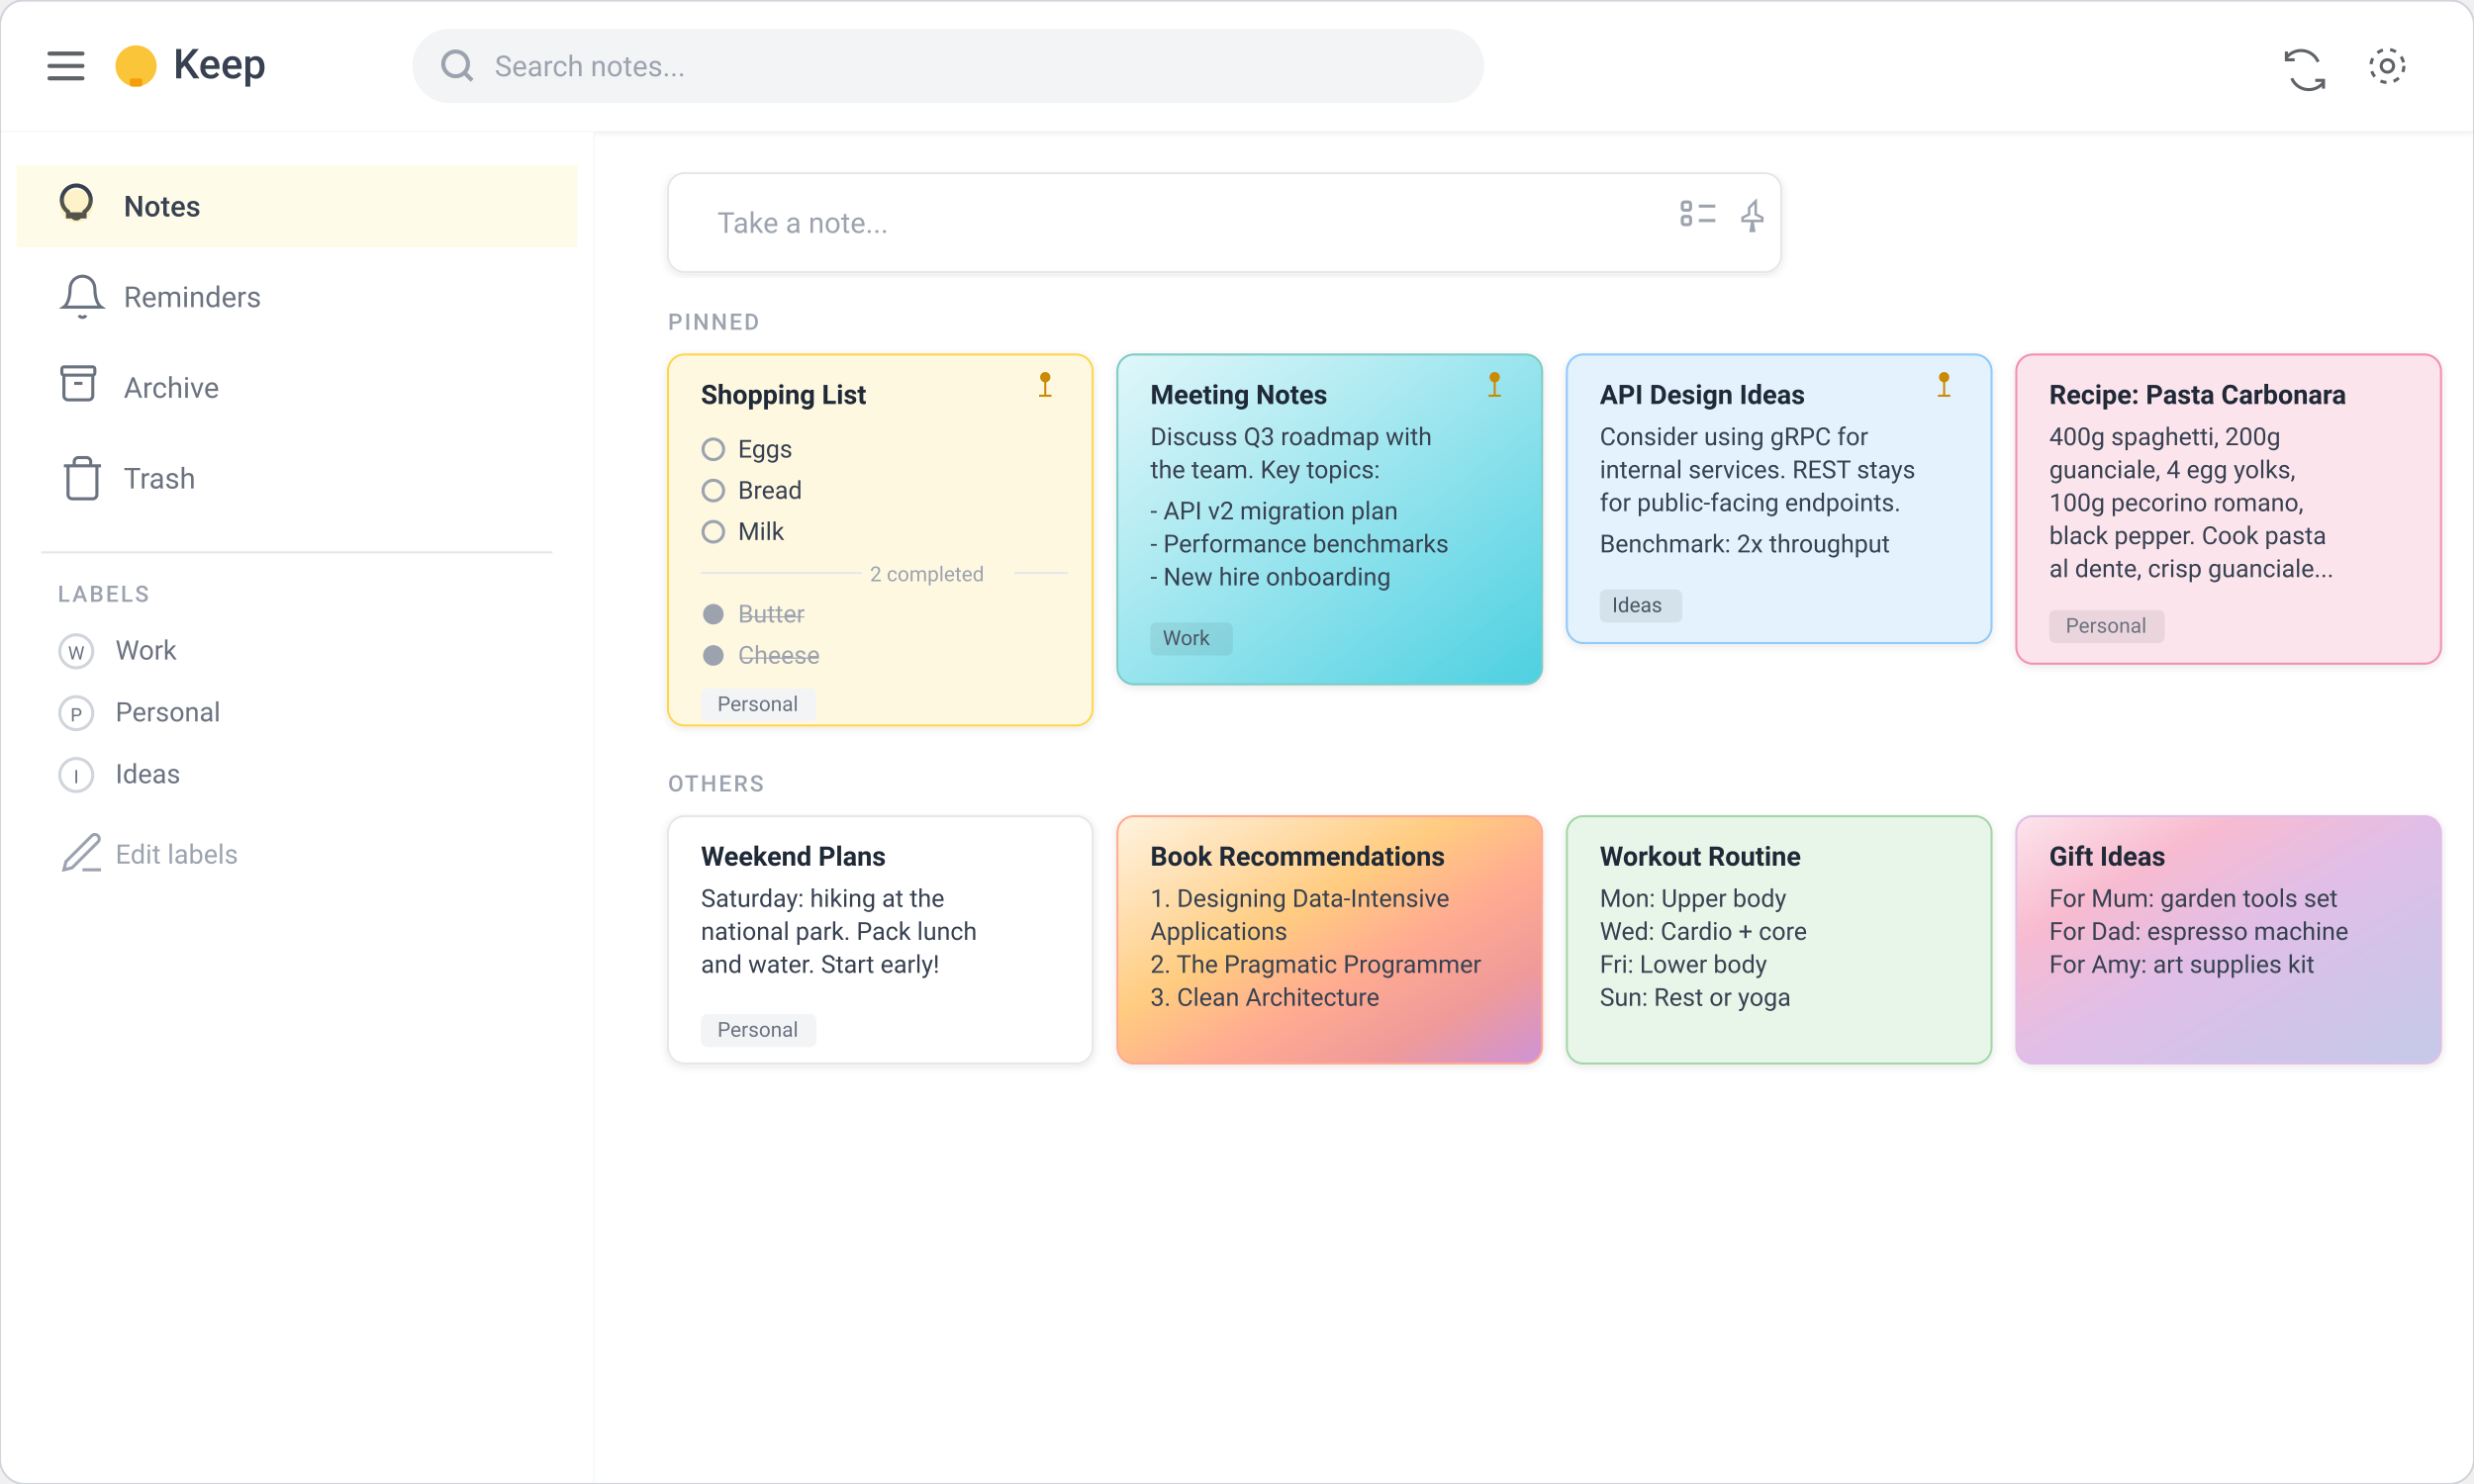
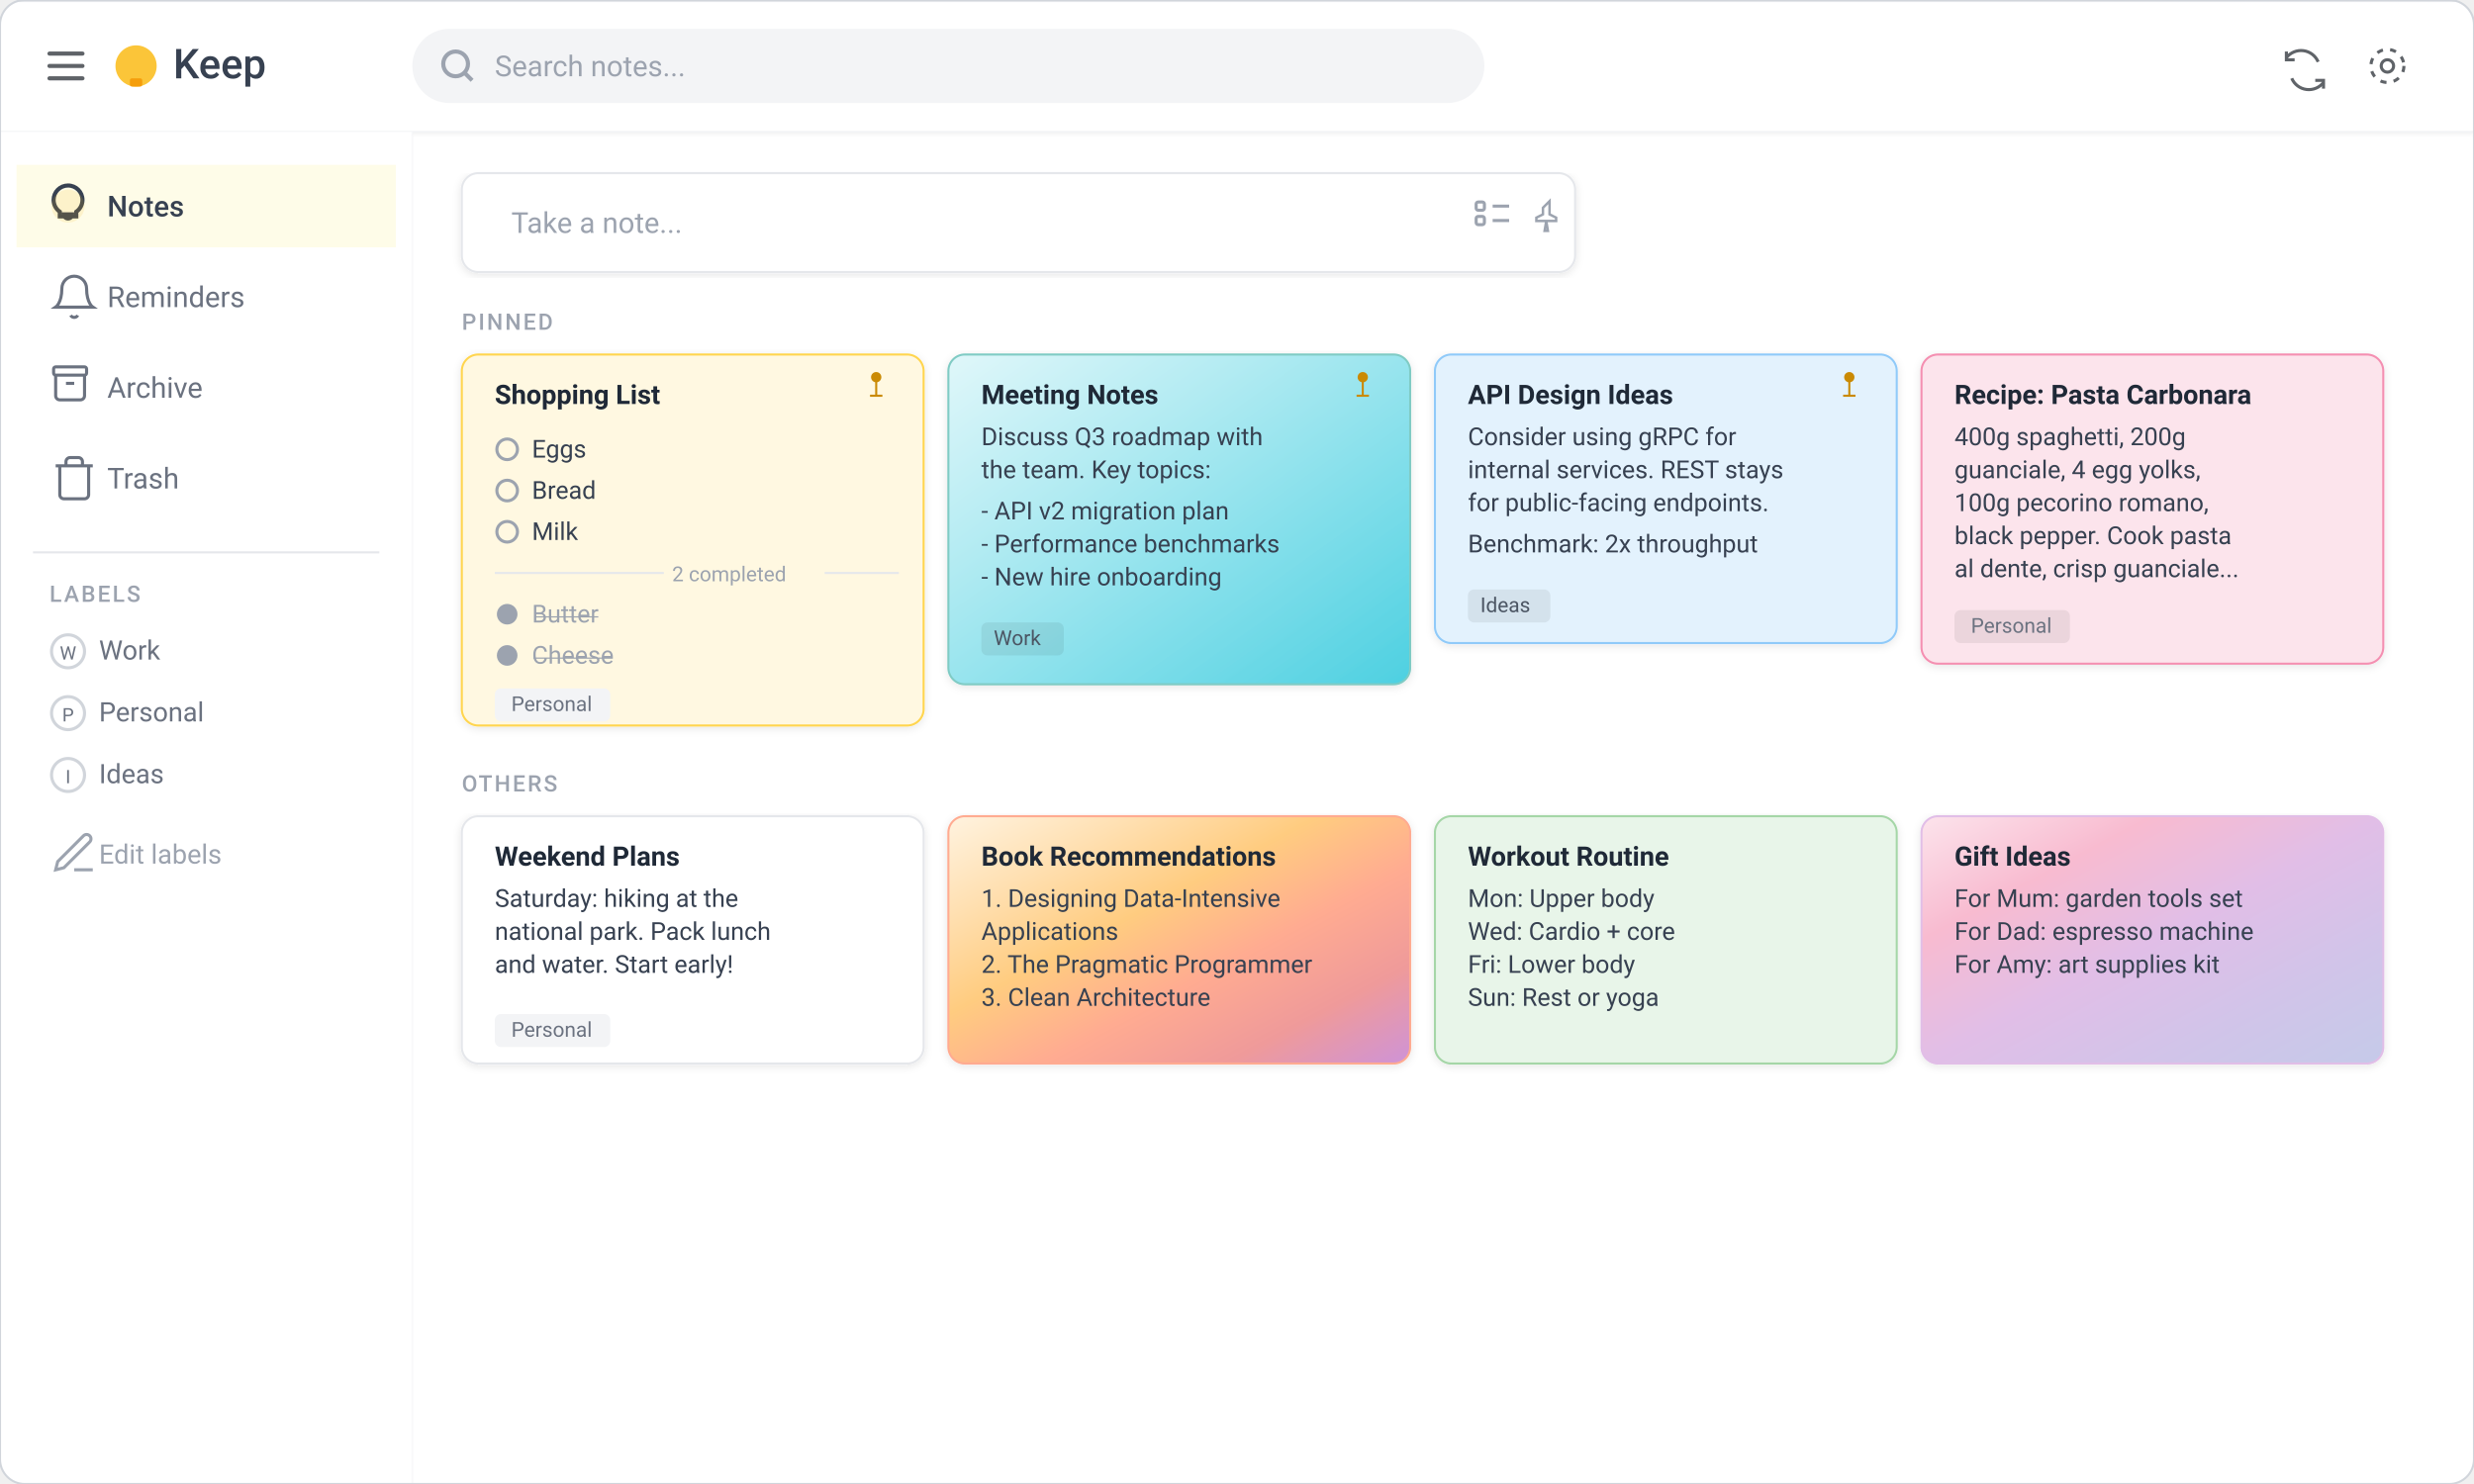
<svg xmlns="http://www.w3.org/2000/svg" viewBox="0 0 1200 720" width="1200" height="720" font-family="'Google Sans','Roboto',system-ui,-apple-system,sans-serif">
  <defs>
    <linearGradient id="shore" x1="0%" y1="0%" x2="100%" y2="100%">
      <stop offset="0%" stop-color="#e0f7fa" />
      <stop offset="33%" stop-color="#b2ebf2" />
      <stop offset="66%" stop-color="#80deea" />
      <stop offset="100%" stop-color="#4dd0e1" />
    </linearGradient>
    <linearGradient id="sunset" x1="0%" y1="0%" x2="100%" y2="100%">
      <stop offset="0%" stop-color="#fff3e0" />
      <stop offset="20%" stop-color="#ffe0b2" />
      <stop offset="40%" stop-color="#ffcc80" />
      <stop offset="60%" stop-color="#ffab91" />
      <stop offset="80%" stop-color="#ef9a9a" />
      <stop offset="100%" stop-color="#ce93d8" />
    </linearGradient>
    <linearGradient id="bloom" x1="0%" y1="0%" x2="100%" y2="100%">
      <stop offset="0%" stop-color="#fce4ec" />
      <stop offset="25%" stop-color="#f8bbd0" />
      <stop offset="50%" stop-color="#e1bee7" />
      <stop offset="75%" stop-color="#d1c4e9" />
      <stop offset="100%" stop-color="#c5cae9" />
    </linearGradient>
    <clipPath id="rounded">
      <rect width="1200" height="720" rx="12" />
    </clipPath>
    <filter id="cardShadow" x="-2%" y="-2%" width="104%" height="108%">
      <feDropShadow dx="0" dy="1" stdDeviation="2" flood-opacity="0.1" />
    </filter>
    <filter id="headerShadow" x="0" y="0" width="100%" height="120%">
      <feDropShadow dx="0" dy="1" stdDeviation="1" flood-opacity="0.06" />
    </filter>
  </defs>
  <g clip-path="url(#rounded)">
    <rect width="1200" height="720" fill="#ffffff" />
    <rect width="1200" height="64" fill="#ffffff" filter="url(#headerShadow)" />
    <line x1="0" y1="64" x2="1200" y2="64" stroke="#f3f4f6" stroke-width="1" />
    <g transform="translate(20,22)" fill="none" stroke="#5f6368" stroke-width="2" stroke-linecap="round">
      <line x1="4" y1="4" x2="20" y2="4" />
      <line x1="4" y1="10" x2="20" y2="10" />
      <line x1="4" y1="16" x2="20" y2="16" />
    </g>
    <circle cx="66" cy="32" r="10" fill="#fbbf24" opacity="0.9" />
    <rect x="63" y="38" width="6" height="4" rx="1" fill="#f59e0b" />
    <text x="84" y="38" font-size="20" font-weight="500" fill="#374151">Keep</text>
    <rect x="200" y="14" width="520" height="36" rx="18" fill="#f3f4f6" />
    <g transform="translate(214,24)" fill="none" stroke="#9ca3af" stroke-width="2">
      <circle cx="7" cy="7" r="6" />
      <line x1="11" y1="11" x2="15" y2="15" />
    </g>
    <text x="240" y="37" font-size="14" fill="#9ca3af">Search notes...</text>
    <g transform="translate(1148,22)" fill="none" stroke="#5f6368" stroke-width="1.5">
      <circle cx="10" cy="10" r="3" />
      <circle cx="10" cy="10" r="8" stroke-dasharray="3 3.5" />
    </g>
    <g transform="translate(1108,24)" fill="none" stroke="#5f6368" stroke-width="1.5">
      <path d="M1 4a9 9 0 0 1 15.4 2M19 16a9 9 0 0 1-15.4-2" />
      <polyline points="1 1 1 5 5 5" />
      <polyline points="19 19 19 15 15 15" />
    </g>
-     <rect x="0" y="64" width="288" height="656" fill="#ffffff" />
-     <line x1="288" y1="64" x2="288" y2="720" stroke="#f3f4f6" stroke-width="1" opacity="0.5" />
-     <rect x="8" y="80" width="272" height="40" rx="0 20 20 0" fill="#fefce8" />
-     <g transform="translate(28,88)" fill="none" stroke="#374151" stroke-width="2">
+     <rect x="0" y="64" width="200" height="656" fill="#ffffff" />
+     <line x1="200" y1="64" x2="200" y2="720" stroke="#f3f4f6" stroke-width="1" opacity="0.5" />
+     <rect x="8" y="80" width="184" height="40" rx="0 20 20 0" fill="#fefce8" />
+     <g transform="translate(24,88)" fill="none" stroke="#374151" stroke-width="2">
      <path d="M9 18a2 2 0 0 0 2-2H7a2 2 0 0 0 2 2zm0-16C5.13 2 2 5.13 2 9c0 2.38 1.19 4.47 3 5.74V17h8v-2.26c1.81-1.27 3-3.36 3-5.74 0-3.87-3.13-7-7-7z" />
    </g>
-     <circle cx="37" cy="100" r="8" fill="#fbbf24" opacity="0.15" />
-     <text x="60" y="105" font-size="14" font-weight="500" fill="#374151">Notes</text>
-     <g transform="translate(28,132)" fill="none" stroke="#6b7280" stroke-width="1.5">
+     <circle cx="33" cy="100" r="8" fill="#fbbf24" opacity="0.15" />
+     <text x="52" y="105" font-size="14" font-weight="500" fill="#374151">Notes</text>
+     <g transform="translate(24,132)" fill="none" stroke="#6b7280" stroke-width="1.5">
      <path d="M18 8A6 6 0 0 0 6 8c0 7-3 9-3 9h18s-3-2-3-9" />
      <path d="M13.73 21a2 2 0 0 1-3.46 0" />
    </g>
-     <text x="60" y="149" font-size="14" fill="#6b7280">Reminders</text>
-     <g transform="translate(28,176)" fill="none" stroke="#6b7280" stroke-width="1.5">
+     <text x="52" y="149" font-size="14" fill="#6b7280">Reminders</text>
+     <g transform="translate(24,176)" fill="none" stroke="#6b7280" stroke-width="1.5">
      <rect x="2" y="2" width="16" height="4" rx="1" />
      <path d="M3 6v10a2 2 0 0 0 2 2h10a2 2 0 0 0 2-2V6" />
      <path d="M8 10h4" />
    </g>
-     <text x="60" y="193" font-size="14" fill="#6b7280">Archive</text>
-     <g transform="translate(28,220)" fill="none" stroke="#6b7280" stroke-width="1.5">
+     <text x="52" y="193" font-size="14" fill="#6b7280">Archive</text>
+     <g transform="translate(24,220)" fill="none" stroke="#6b7280" stroke-width="1.5">
      <polyline points="3 6 5 6 21 6" />
      <path d="M19 6v14a2 2 0 0 1-2 2H7a2 2 0 0 1-2-2V6m3 0V4a2 2 0 0 1 2-2h4a2 2 0 0 1 2 2v2" />
    </g>
-     <text x="60" y="237" font-size="14" fill="#6b7280">Trash</text>
-     <line x1="20" y1="268" x2="268" y2="268" stroke="#e5e7eb" stroke-width="1" />
-     <text x="28" y="292" font-size="11" fill="#9ca3af" font-weight="500" letter-spacing="1">LABELS</text>
-     <circle cx="37" cy="316" r="8" fill="none" stroke="#d1d5db" stroke-width="1.5" />
-     <text x="37" y="320" font-size="9" fill="#6b7280" text-anchor="middle">W</text>
-     <text x="56" y="320" font-size="13" fill="#6b7280">Work</text>
-     <circle cx="37" cy="346" r="8" fill="none" stroke="#d1d5db" stroke-width="1.5" />
-     <text x="37" y="350" font-size="9" fill="#6b7280" text-anchor="middle">P</text>
-     <text x="56" y="350" font-size="13" fill="#6b7280">Personal</text>
-     <circle cx="37" cy="376" r="8" fill="none" stroke="#d1d5db" stroke-width="1.5" />
-     <text x="37" y="380" font-size="9" fill="#6b7280" text-anchor="middle">I</text>
-     <text x="56" y="380" font-size="13" fill="#6b7280">Ideas</text>
-     <g transform="translate(28,402)" fill="none" stroke="#9ca3af" stroke-width="1.5">
+     <text x="52" y="237" font-size="14" fill="#6b7280">Trash</text>
+     <line x1="16" y1="268" x2="184" y2="268" stroke="#e5e7eb" stroke-width="1" />
+     <text x="24" y="292" font-size="11" fill="#9ca3af" font-weight="500" letter-spacing="1">LABELS</text>
+     <circle cx="33" cy="316" r="8" fill="none" stroke="#d1d5db" stroke-width="1.5" />
+     <text x="33" y="320" font-size="9" fill="#6b7280" text-anchor="middle">W</text>
+     <text x="48" y="320" font-size="13" fill="#6b7280">Work</text>
+     <circle cx="33" cy="346" r="8" fill="none" stroke="#d1d5db" stroke-width="1.5" />
+     <text x="33" y="350" font-size="9" fill="#6b7280" text-anchor="middle">P</text>
+     <text x="48" y="350" font-size="13" fill="#6b7280">Personal</text>
+     <circle cx="33" cy="376" r="8" fill="none" stroke="#d1d5db" stroke-width="1.5" />
+     <text x="33" y="380" font-size="9" fill="#6b7280" text-anchor="middle">I</text>
+     <text x="48" y="380" font-size="13" fill="#6b7280">Ideas</text>
+     <g transform="translate(24,402)" fill="none" stroke="#9ca3af" stroke-width="1.5">
      <path d="M12 20h9" />
      <path d="M16.5 3.5a2.12 2.12 0 0 1 3 3L7 19l-4 1 1-4Z" />
    </g>
-     <text x="56" y="419" font-size="13" fill="#9ca3af">Edit labels</text>
-     <rect x="324" y="84" width="540" height="48" rx="8" fill="#ffffff" stroke="#e5e7eb" stroke-width="1" filter="url(#cardShadow)" />
-     <text x="348" y="113" font-size="14" fill="#9ca3af">Take a note...</text>
-     <g transform="translate(816,98)" fill="none" stroke="#9ca3af" stroke-width="1.5">
+     <text x="48" y="419" font-size="13" fill="#9ca3af">Edit labels</text>
+     <rect x="224" y="84" width="540" height="48" rx="8" fill="#ffffff" stroke="#e5e7eb" stroke-width="1" filter="url(#cardShadow)" />
+     <text x="248" y="113" font-size="14" fill="#9ca3af">Take a note...</text>
+     <g transform="translate(716,98)" fill="none" stroke="#9ca3af" stroke-width="1.5">
      <rect x="0" y="0" width="4" height="4" rx="1" />
      <line x1="8" y1="2" x2="16" y2="2" />
      <rect x="0" y="7" width="4" height="4" rx="1" />
      <line x1="8" y1="9" x2="16" y2="9" />
    </g>
-     <g transform="translate(842,96)" fill="none" stroke="#9ca3af" stroke-width="1.5">
+     <g transform="translate(742,96)" fill="none" stroke="#9ca3af" stroke-width="1.5">
      <path d="M12 2L8 6v4l-4 2v2h6l-1 6h2l-1-6h6v-2l-4-2V6z" transform="scale(0.8)" />
    </g>
-     <text x="324" y="160" font-size="11" fill="#9ca3af" font-weight="500" letter-spacing="1">PINNED</text>
-     <rect x="324" y="172" width="206" height="180" rx="8" fill="#fff8e1" stroke="#ffd54f" stroke-width="1" filter="url(#cardShadow)" />
-     <g transform="translate(502,180)" fill="#ca8a04" stroke="#ca8a04" stroke-width="1">
+     <text x="224" y="160" font-size="11" fill="#9ca3af" font-weight="500" letter-spacing="1">PINNED</text>
+     <rect x="224" y="172" width="224" height="180" rx="8" fill="#fff8e1" stroke="#ffd54f" stroke-width="1" filter="url(#cardShadow)" />
+     <g transform="translate(420,180)" fill="#ca8a04" stroke="#ca8a04" stroke-width="1">
      <circle cx="5" cy="3" r="2" />
      <line x1="5" y1="5" x2="5" y2="12" />
      <line x1="2" y1="12" x2="8" y2="12" />
    </g>
-     <text x="340" y="196" font-size="13" font-weight="600" fill="#1f2937">Shopping List</text>
-     <circle cx="346" cy="218" r="5" fill="none" stroke="#9ca3af" stroke-width="1.5" />
-     <text x="358" y="222" font-size="12" fill="#374151">Eggs</text>
-     <circle cx="346" cy="238" r="5" fill="none" stroke="#9ca3af" stroke-width="1.5" />
-     <text x="358" y="242" font-size="12" fill="#374151">Bread</text>
-     <circle cx="346" cy="258" r="5" fill="none" stroke="#9ca3af" stroke-width="1.5" />
-     <text x="358" y="262" font-size="12" fill="#374151">Milk</text>
-     <line x1="340" y1="278" x2="418" y2="278" stroke="#e5e7eb" stroke-width="1" />
-     <text x="422" y="282" font-size="10" fill="#9ca3af">2 completed</text>
-     <line x1="492" y1="278" x2="518" y2="278" stroke="#e5e7eb" stroke-width="1" />
-     <circle cx="346" cy="298" r="5" fill="#9ca3af" />
-     <text x="358" y="302" font-size="12" fill="#9ca3af" text-decoration="line-through">Butter</text>
-     <circle cx="346" cy="318" r="5" fill="#9ca3af" />
-     <text x="358" y="322" font-size="12" fill="#9ca3af" text-decoration="line-through">Cheese</text>
-     <rect x="340" y="334" width="56" height="16" rx="3" fill="#f3f4f6" />
-     <text x="348" y="345" font-size="10" fill="#6b7280">Personal</text>
-     <rect x="542" y="172" width="206" height="160" rx="8" fill="url(#shore)" stroke="#80cbc4" stroke-width="1" filter="url(#cardShadow)" />
-     <g transform="translate(720,180)" fill="#ca8a04" stroke="#ca8a04" stroke-width="1">
+     <text x="240" y="196" font-size="13" font-weight="600" fill="#1f2937">Shopping List</text>
+     <circle cx="246" cy="218" r="5" fill="none" stroke="#9ca3af" stroke-width="1.5" />
+     <text x="258" y="222" font-size="12" fill="#374151">Eggs</text>
+     <circle cx="246" cy="238" r="5" fill="none" stroke="#9ca3af" stroke-width="1.5" />
+     <text x="258" y="242" font-size="12" fill="#374151">Bread</text>
+     <circle cx="246" cy="258" r="5" fill="none" stroke="#9ca3af" stroke-width="1.5" />
+     <text x="258" y="262" font-size="12" fill="#374151">Milk</text>
+     <line x1="240" y1="278" x2="322" y2="278" stroke="#e5e7eb" stroke-width="1" />
+     <text x="326" y="282" font-size="10" fill="#9ca3af">2 completed</text>
+     <line x1="400" y1="278" x2="436" y2="278" stroke="#e5e7eb" stroke-width="1" />
+     <circle cx="246" cy="298" r="5" fill="#9ca3af" />
+     <text x="258" y="302" font-size="12" fill="#9ca3af" text-decoration="line-through">Butter</text>
+     <circle cx="246" cy="318" r="5" fill="#9ca3af" />
+     <text x="258" y="322" font-size="12" fill="#9ca3af" text-decoration="line-through">Cheese</text>
+     <rect x="240" y="334" width="56" height="16" rx="3" fill="#f3f4f6" />
+     <text x="248" y="345" font-size="10" fill="#6b7280">Personal</text>
+     <rect x="460" y="172" width="224" height="160" rx="8" fill="url(#shore)" stroke="#80cbc4" stroke-width="1" filter="url(#cardShadow)" />
+     <g transform="translate(656,180)" fill="#ca8a04" stroke="#ca8a04" stroke-width="1">
      <circle cx="5" cy="3" r="2" />
      <line x1="5" y1="5" x2="5" y2="12" />
      <line x1="2" y1="12" x2="8" y2="12" />
    </g>
-     <text x="558" y="196" font-size="13" font-weight="600" fill="#1f2937">Meeting Notes</text>
-     <text x="558" y="216" font-size="12" fill="#374151">Discuss Q3 roadmap with</text>
-     <text x="558" y="232" font-size="12" fill="#374151">the team. Key topics:</text>
-     <text x="558" y="252" font-size="12" fill="#374151">- API v2 migration plan</text>
-     <text x="558" y="268" font-size="12" fill="#374151">- Performance benchmarks</text>
-     <text x="558" y="284" font-size="12" fill="#374151">- New hire onboarding</text>
-     <rect x="558" y="302" width="40" height="16" rx="3" fill="rgba(0,0,0,0.07)" />
-     <text x="564" y="313" font-size="10" fill="#4b5563">Work</text>
-     <rect x="760" y="172" width="206" height="140" rx="8" fill="#e3f2fd" stroke="#90caf9" stroke-width="1" filter="url(#cardShadow)" />
-     <g transform="translate(938,180)" fill="#ca8a04" stroke="#ca8a04" stroke-width="1">
+     <text x="476" y="196" font-size="13" font-weight="600" fill="#1f2937">Meeting Notes</text>
+     <text x="476" y="216" font-size="12" fill="#374151">Discuss Q3 roadmap with</text>
+     <text x="476" y="232" font-size="12" fill="#374151">the team. Key topics:</text>
+     <text x="476" y="252" font-size="12" fill="#374151">- API v2 migration plan</text>
+     <text x="476" y="268" font-size="12" fill="#374151">- Performance benchmarks</text>
+     <text x="476" y="284" font-size="12" fill="#374151">- New hire onboarding</text>
+     <rect x="476" y="302" width="40" height="16" rx="3" fill="rgba(0,0,0,0.07)" />
+     <text x="482" y="313" font-size="10" fill="#4b5563">Work</text>
+     <rect x="696" y="172" width="224" height="140" rx="8" fill="#e3f2fd" stroke="#90caf9" stroke-width="1" filter="url(#cardShadow)" />
+     <g transform="translate(892,180)" fill="#ca8a04" stroke="#ca8a04" stroke-width="1">
      <circle cx="5" cy="3" r="2" />
      <line x1="5" y1="5" x2="5" y2="12" />
      <line x1="2" y1="12" x2="8" y2="12" />
    </g>
-     <text x="776" y="196" font-size="13" font-weight="600" fill="#1f2937">API Design Ideas</text>
-     <text x="776" y="216" font-size="12" fill="#374151">Consider using gRPC for</text>
-     <text x="776" y="232" font-size="12" fill="#374151">internal services. REST stays</text>
-     <text x="776" y="248" font-size="12" fill="#374151">for public-facing endpoints.</text>
-     <text x="776" y="268" font-size="12" fill="#374151">Benchmark: 2x throughput</text>
-     <rect x="776" y="286" width="40" height="16" rx="3" fill="rgba(0,0,0,0.07)" />
-     <text x="782" y="297" font-size="10" fill="#4b5563">Ideas</text>
-     <text x="324" y="384" font-size="11" fill="#9ca3af" font-weight="500" letter-spacing="1">OTHERS</text>
-     <rect x="324" y="396" width="206" height="120" rx="8" fill="#ffffff" stroke="#e5e7eb" stroke-width="1" filter="url(#cardShadow)" />
-     <text x="340" y="420" font-size="13" font-weight="600" fill="#1f2937">Weekend Plans</text>
-     <text x="340" y="440" font-size="12" fill="#374151">Saturday: hiking at the</text>
-     <text x="340" y="456" font-size="12" fill="#374151">national park. Pack lunch</text>
-     <text x="340" y="472" font-size="12" fill="#374151">and water. Start early!</text>
-     <rect x="340" y="492" width="56" height="16" rx="3" fill="#f3f4f6" />
-     <text x="348" y="503" font-size="10" fill="#6b7280">Personal</text>
-     <rect x="542" y="396" width="206" height="120" rx="8" fill="url(#sunset)" stroke="#ffab91" stroke-width="1" filter="url(#cardShadow)" />
-     <text x="558" y="420" font-size="13" font-weight="600" fill="#1f2937">Book Recommendations</text>
-     <text x="558" y="440" font-size="12" fill="#374151">1. Designing Data-Intensive</text>
-     <text x="558" y="456" font-size="12" fill="#374151">   Applications</text>
-     <text x="558" y="472" font-size="12" fill="#374151">2. The Pragmatic Programmer</text>
-     <text x="558" y="488" font-size="12" fill="#374151">3. Clean Architecture</text>
-     <rect x="760" y="396" width="206" height="120" rx="8" fill="#e8f5e9" stroke="#a5d6a7" stroke-width="1" filter="url(#cardShadow)" />
-     <text x="776" y="420" font-size="13" font-weight="600" fill="#1f2937">Workout Routine</text>
-     <text x="776" y="440" font-size="12" fill="#374151">Mon: Upper body</text>
-     <text x="776" y="456" font-size="12" fill="#374151">Wed: Cardio + core</text>
-     <text x="776" y="472" font-size="12" fill="#374151">Fri: Lower body</text>
-     <text x="776" y="488" font-size="12" fill="#374151">Sun: Rest or yoga</text>
-     <rect x="978" y="396" width="206" height="120" rx="8" fill="url(#bloom)" stroke="#e1bee7" stroke-width="1" filter="url(#cardShadow)" />
-     <text x="994" y="420" font-size="13" font-weight="600" fill="#1f2937">Gift Ideas</text>
-     <text x="994" y="440" font-size="12" fill="#374151">For Mum: garden tools set</text>
-     <text x="994" y="456" font-size="12" fill="#374151">For Dad: espresso machine</text>
-     <text x="994" y="472" font-size="12" fill="#374151">For Amy: art supplies kit</text>
-     <rect x="978" y="172" width="206" height="150" rx="8" fill="#fce4ec" stroke="#f48fb1" stroke-width="1" filter="url(#cardShadow)" />
-     <text x="994" y="196" font-size="13" font-weight="600" fill="#1f2937">Recipe: Pasta Carbonara</text>
-     <text x="994" y="216" font-size="12" fill="#374151">400g spaghetti, 200g</text>
-     <text x="994" y="232" font-size="12" fill="#374151">guanciale, 4 egg yolks,</text>
-     <text x="994" y="248" font-size="12" fill="#374151">100g pecorino romano,</text>
-     <text x="994" y="264" font-size="12" fill="#374151">black pepper. Cook pasta</text>
-     <text x="994" y="280" font-size="12" fill="#374151">al dente, crisp guanciale...</text>
-     <rect x="994" y="296" width="56" height="16" rx="3" fill="rgba(0,0,0,0.07)" />
-     <text x="1002" y="307" font-size="10" fill="#6b7280">Personal</text>
+     <text x="712" y="196" font-size="13" font-weight="600" fill="#1f2937">API Design Ideas</text>
+     <text x="712" y="216" font-size="12" fill="#374151">Consider using gRPC for</text>
+     <text x="712" y="232" font-size="12" fill="#374151">internal services. REST stays</text>
+     <text x="712" y="248" font-size="12" fill="#374151">for public-facing endpoints.</text>
+     <text x="712" y="268" font-size="12" fill="#374151">Benchmark: 2x throughput</text>
+     <rect x="712" y="286" width="40" height="16" rx="3" fill="rgba(0,0,0,0.07)" />
+     <text x="718" y="297" font-size="10" fill="#4b5563">Ideas</text>
+     <rect x="932" y="172" width="224" height="150" rx="8" fill="#fce4ec" stroke="#f48fb1" stroke-width="1" filter="url(#cardShadow)" />
+     <text x="948" y="196" font-size="13" font-weight="600" fill="#1f2937">Recipe: Pasta Carbonara</text>
+     <text x="948" y="216" font-size="12" fill="#374151">400g spaghetti, 200g</text>
+     <text x="948" y="232" font-size="12" fill="#374151">guanciale, 4 egg yolks,</text>
+     <text x="948" y="248" font-size="12" fill="#374151">100g pecorino romano,</text>
+     <text x="948" y="264" font-size="12" fill="#374151">black pepper. Cook pasta</text>
+     <text x="948" y="280" font-size="12" fill="#374151">al dente, crisp guanciale...</text>
+     <rect x="948" y="296" width="56" height="16" rx="3" fill="rgba(0,0,0,0.07)" />
+     <text x="956" y="307" font-size="10" fill="#6b7280">Personal</text>
+     <text x="224" y="384" font-size="11" fill="#9ca3af" font-weight="500" letter-spacing="1">OTHERS</text>
+     <rect x="224" y="396" width="224" height="120" rx="8" fill="#ffffff" stroke="#e5e7eb" stroke-width="1" filter="url(#cardShadow)" />
+     <text x="240" y="420" font-size="13" font-weight="600" fill="#1f2937">Weekend Plans</text>
+     <text x="240" y="440" font-size="12" fill="#374151">Saturday: hiking at the</text>
+     <text x="240" y="456" font-size="12" fill="#374151">national park. Pack lunch</text>
+     <text x="240" y="472" font-size="12" fill="#374151">and water. Start early!</text>
+     <rect x="240" y="492" width="56" height="16" rx="3" fill="#f3f4f6" />
+     <text x="248" y="503" font-size="10" fill="#6b7280">Personal</text>
+     <rect x="460" y="396" width="224" height="120" rx="8" fill="url(#sunset)" stroke="#ffab91" stroke-width="1" filter="url(#cardShadow)" />
+     <text x="476" y="420" font-size="13" font-weight="600" fill="#1f2937">Book Recommendations</text>
+     <text x="476" y="440" font-size="12" fill="#374151">1. Designing Data-Intensive</text>
+     <text x="476" y="456" font-size="12" fill="#374151">   Applications</text>
+     <text x="476" y="472" font-size="12" fill="#374151">2. The Pragmatic Programmer</text>
+     <text x="476" y="488" font-size="12" fill="#374151">3. Clean Architecture</text>
+     <rect x="696" y="396" width="224" height="120" rx="8" fill="#e8f5e9" stroke="#a5d6a7" stroke-width="1" filter="url(#cardShadow)" />
+     <text x="712" y="420" font-size="13" font-weight="600" fill="#1f2937">Workout Routine</text>
+     <text x="712" y="440" font-size="12" fill="#374151">Mon: Upper body</text>
+     <text x="712" y="456" font-size="12" fill="#374151">Wed: Cardio + core</text>
+     <text x="712" y="472" font-size="12" fill="#374151">Fri: Lower body</text>
+     <text x="712" y="488" font-size="12" fill="#374151">Sun: Rest or yoga</text>
+     <rect x="932" y="396" width="224" height="120" rx="8" fill="url(#bloom)" stroke="#e1bee7" stroke-width="1" filter="url(#cardShadow)" />
+     <text x="948" y="420" font-size="13" font-weight="600" fill="#1f2937">Gift Ideas</text>
+     <text x="948" y="440" font-size="12" fill="#374151">For Mum: garden tools set</text>
+     <text x="948" y="456" font-size="12" fill="#374151">For Dad: espresso machine</text>
+     <text x="948" y="472" font-size="12" fill="#374151">For Amy: art supplies kit</text>
    <rect width="1200" height="1" fill="#e5e7eb" />
  </g>
  <rect width="1200" height="720" rx="12" fill="none" stroke="#d1d5db" stroke-width="1" />
</svg>
